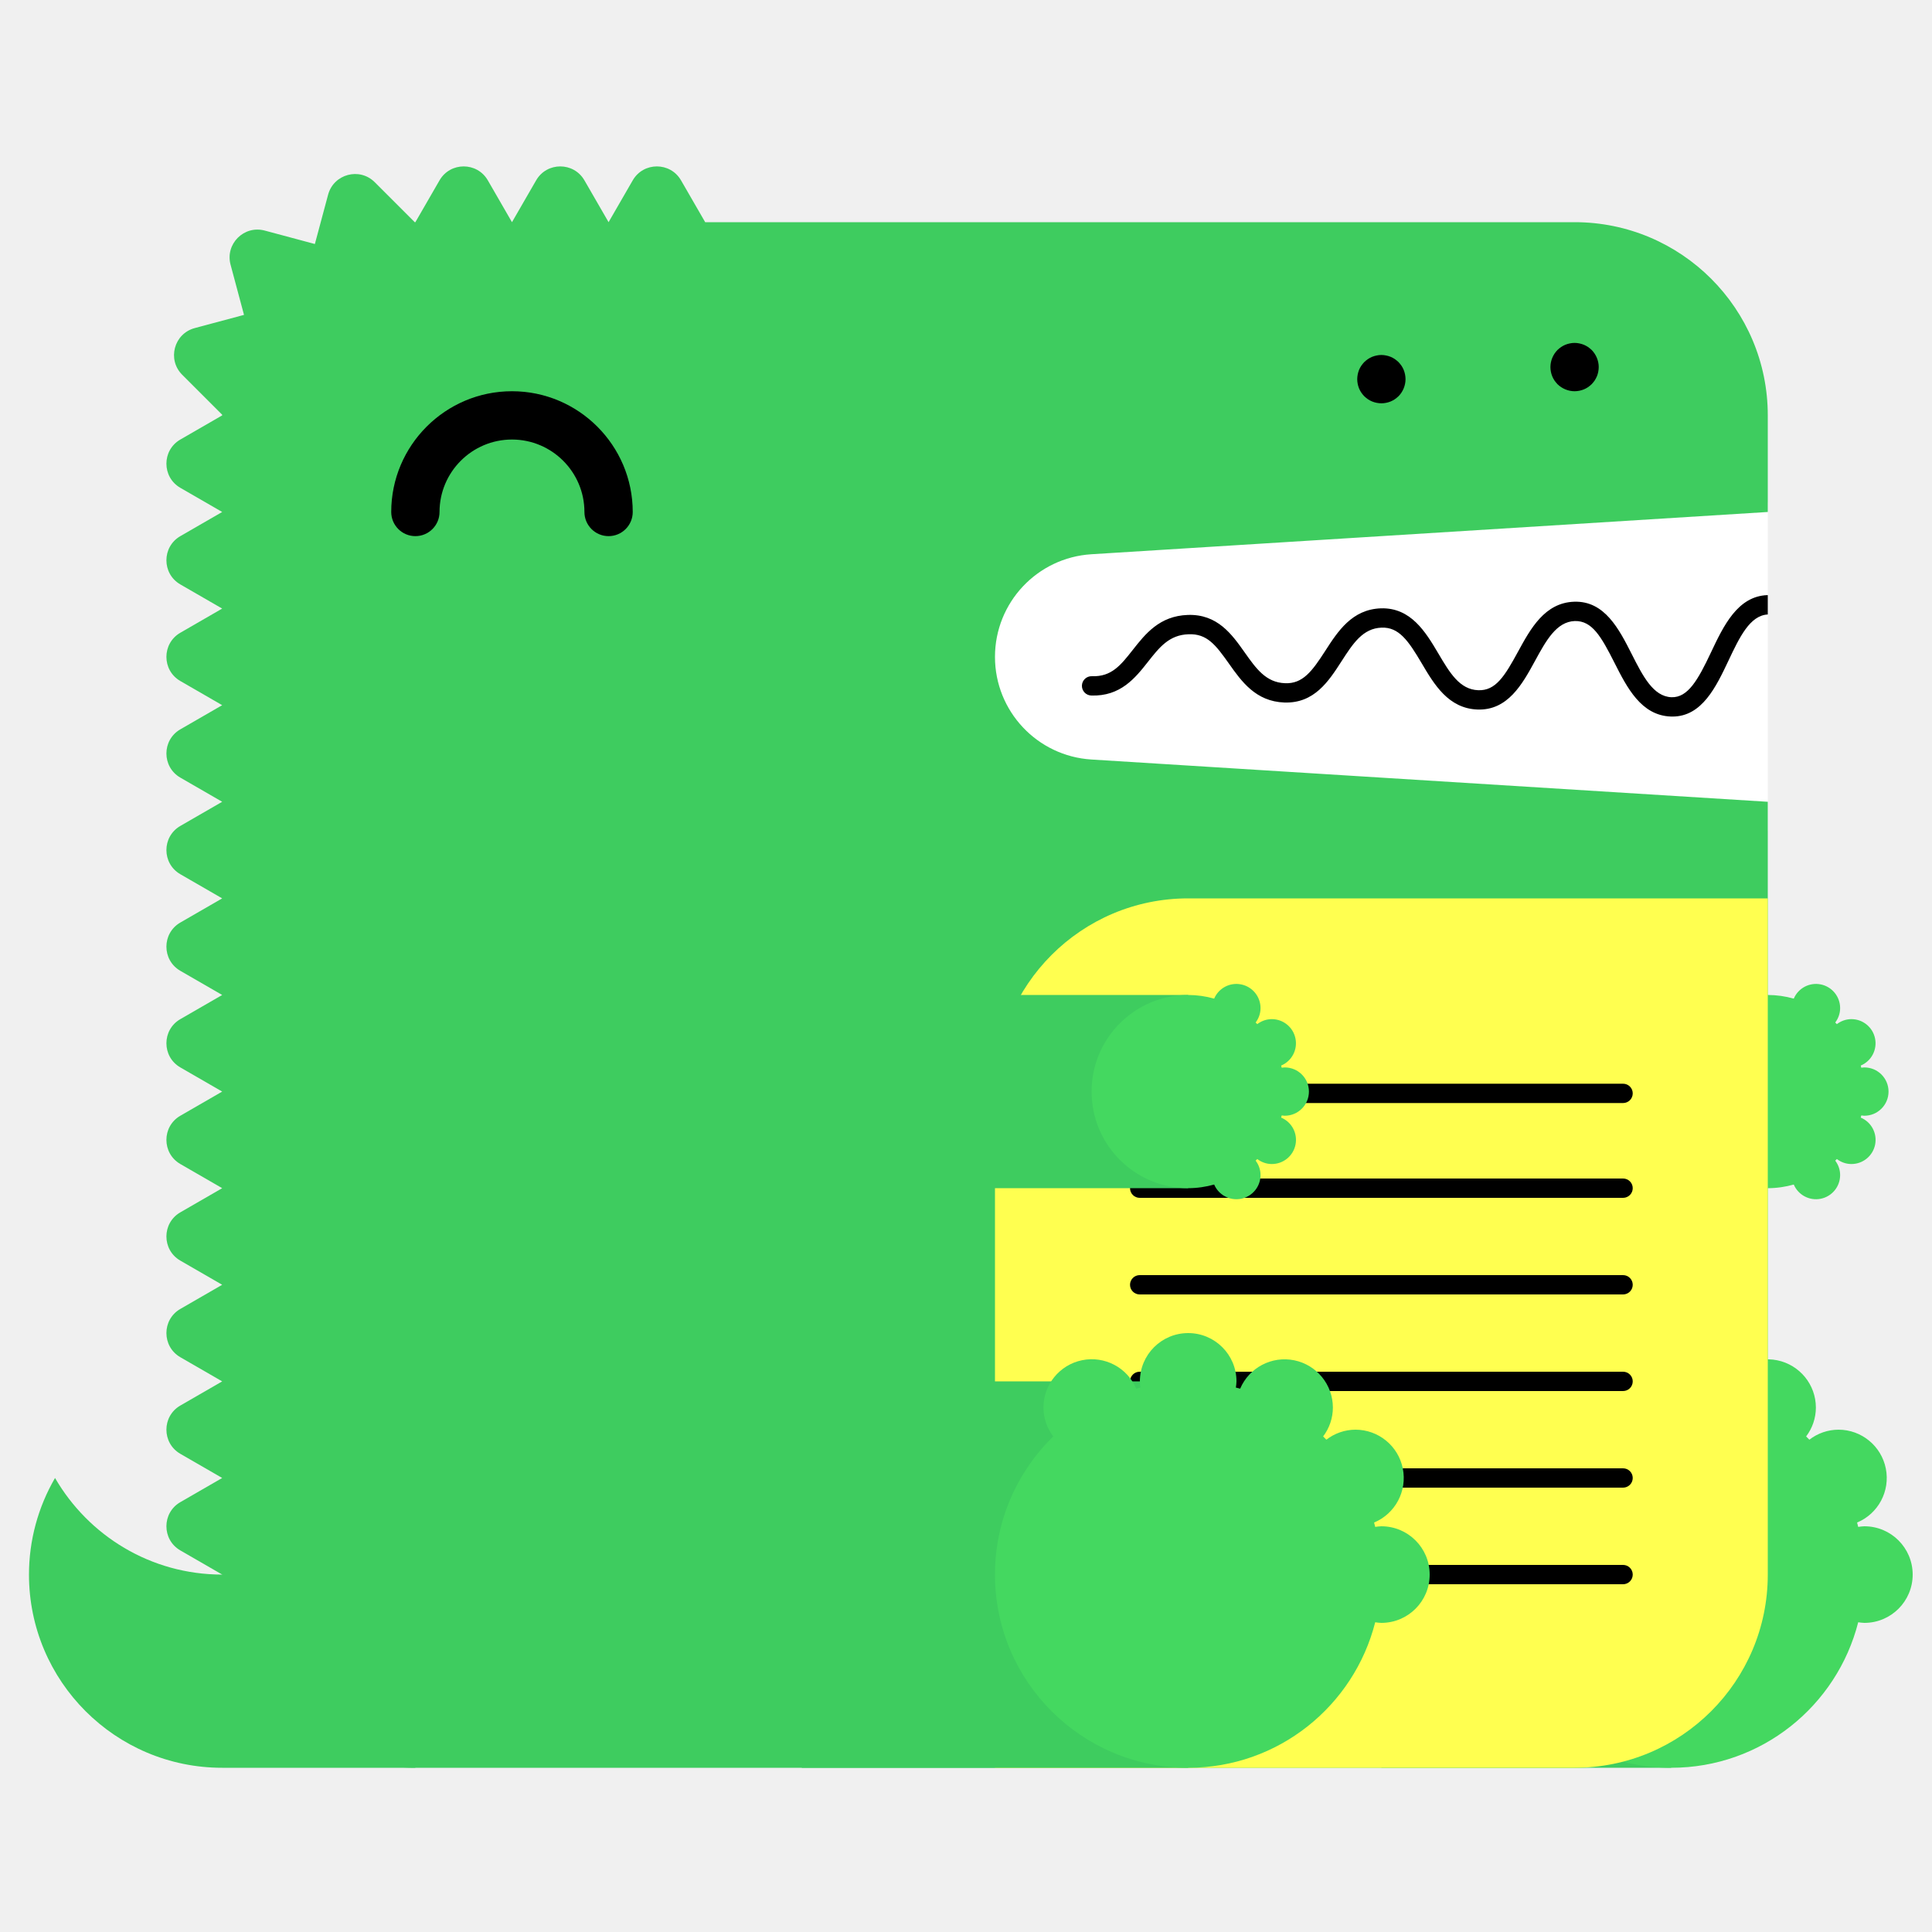
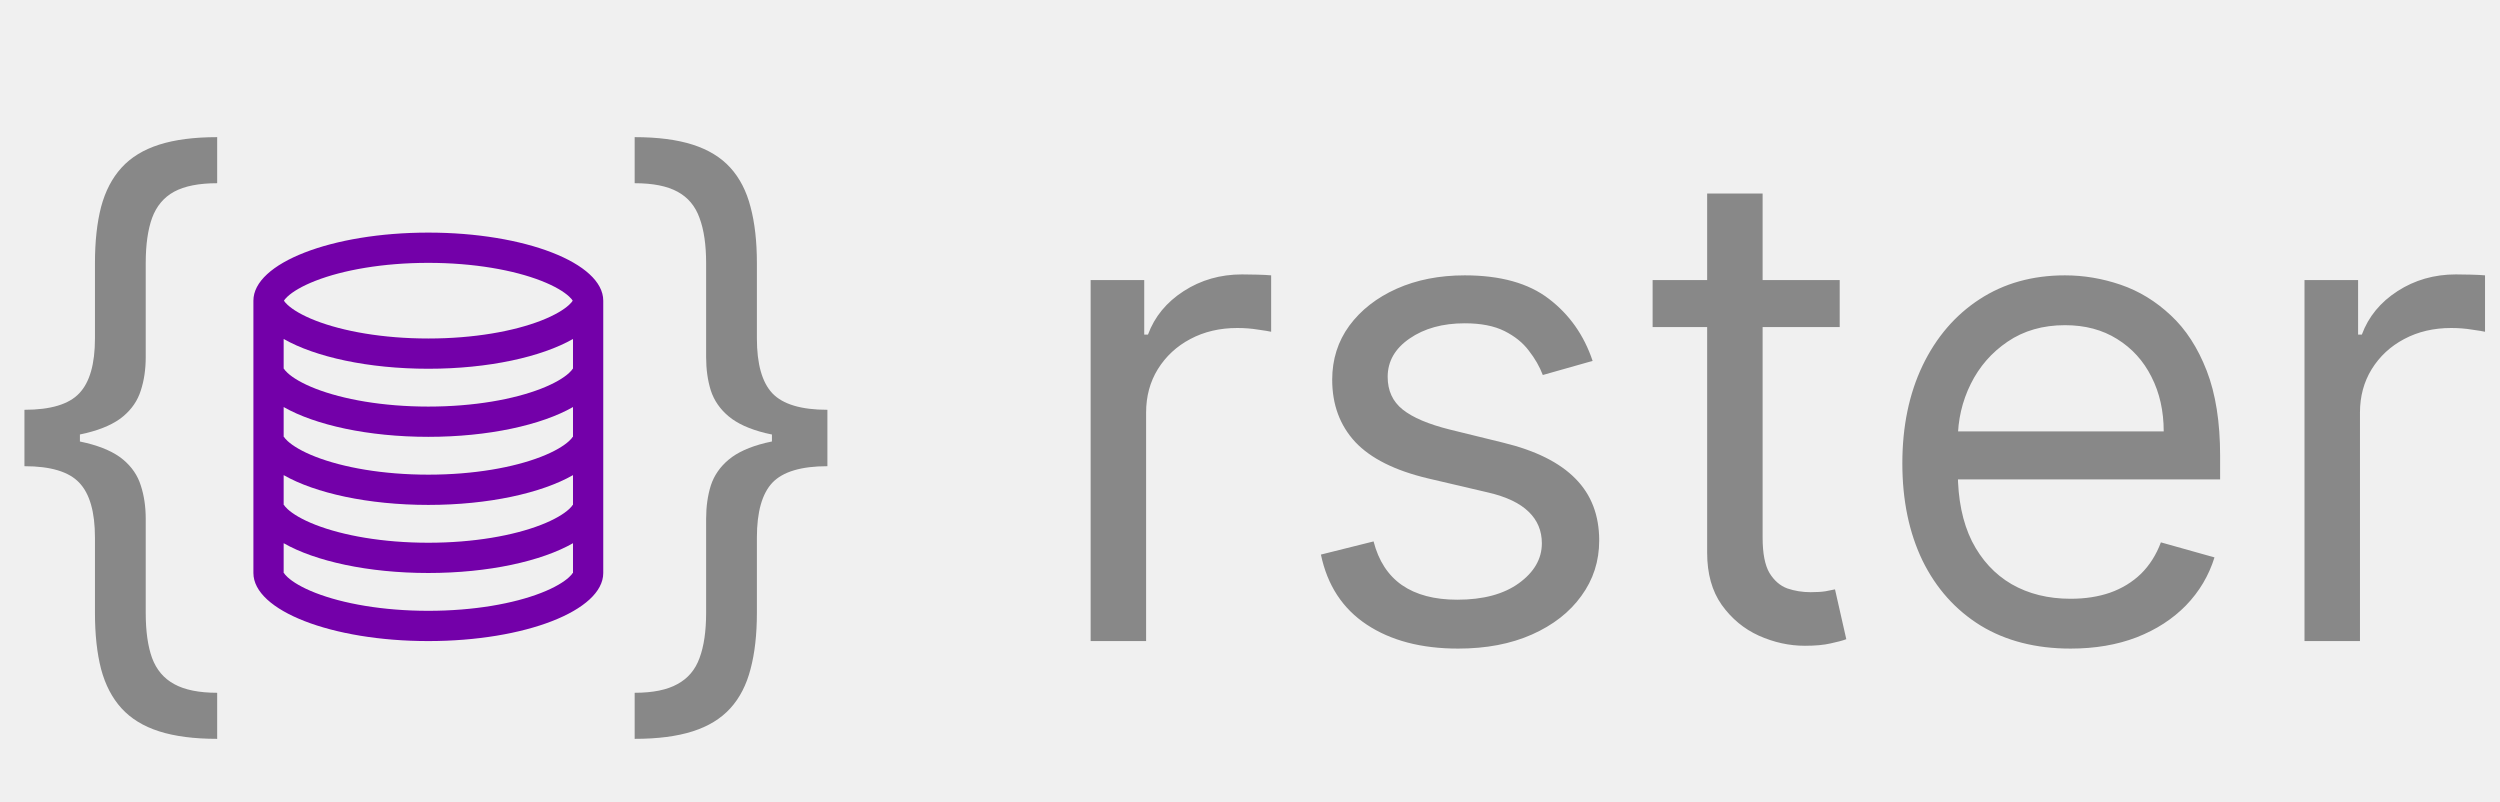
- <svg xmlns="http://www.w3.org/2000/svg" width="200" height="200" viewBox="0 0 200 200">
-   <g fill="none" fill-rule="evenodd">
-     <path fill="#FFF" d="M99 52h84v34H99z" />
-     <path d="M23 163c-7.398 0-13.843-4.027-17.303-10A19.886 19.886 0 0 0 3 163c0 11.046 8.954 20 20 20h20v-20H23z" fill="#3ECC5F" />
-     <path d="M112.98 57.376L183 53V43c0-11.046-8.954-20-20-20H73l-2.5-4.33c-1.112-1.925-3.889-1.925-5 0L63 23l-2.5-4.33c-1.111-1.925-3.889-1.925-5 0L53 23l-2.5-4.33c-1.111-1.925-3.889-1.925-5 0L43 23c-.022 0-.042.003-.065.003l-4.142-4.141c-1.57-1.571-4.252-.853-4.828 1.294l-1.369 5.104-5.192-1.392c-2.148-.575-4.111 1.389-3.535 3.536l1.39 5.193-5.102 1.367c-2.148.576-2.867 3.259-1.296 4.83l4.142 4.142c0 .021-.003.042-.003.064l-4.33 2.5c-1.925 1.111-1.925 3.889 0 5L23 53l-4.33 2.5c-1.925 1.111-1.925 3.889 0 5L23 63l-4.33 2.5c-1.925 1.111-1.925 3.889 0 5L23 73l-4.33 2.5c-1.925 1.111-1.925 3.889 0 5L23 83l-4.33 2.5c-1.925 1.111-1.925 3.889 0 5L23 93l-4.33 2.5c-1.925 1.111-1.925 3.889 0 5L23 103l-4.33 2.5c-1.925 1.111-1.925 3.889 0 5L23 113l-4.33 2.5c-1.925 1.111-1.925 3.889 0 5L23 123l-4.33 2.5c-1.925 1.111-1.925 3.889 0 5L23 133l-4.33 2.5c-1.925 1.111-1.925 3.889 0 5L23 143l-4.33 2.5c-1.925 1.111-1.925 3.889 0 5L23 153l-4.33 2.5c-1.925 1.111-1.925 3.889 0 5L23 163c0 11.046 8.954 20 20 20h120c11.046 0 20-8.954 20-20V83l-70.02-4.376A10.645 10.645 0 0 1 103 68c0-5.621 4.37-10.273 9.98-10.624" fill="#3ECC5F" />
-     <path fill="#3ECC5F" d="M143 183h30v-40h-30z" />
-     <path d="M193 158c-.219 0-.428.037-.639.064-.038-.15-.074-.301-.116-.451A5 5 0 0 0 190.32 148a4.96 4.96 0 0 0-3.016 1.036 26.531 26.531 0 0 0-.335-.336 4.955 4.955 0 0 0 1.011-2.987 5 5 0 0 0-9.599-1.959c-.148-.042-.297-.077-.445-.115.027-.211.064-.42.064-.639a5 5 0 0 0-5-5 5 5 0 0 0-5 5c0 .219.037.428.064.639-.148.038-.297.073-.445.115a4.998 4.998 0 0 0-9.599 1.959c0 1.125.384 2.151 1.011 2.987-3.717 3.632-6.031 8.693-6.031 14.3 0 11.046 8.954 20 20 20 9.339 0 17.16-6.41 19.361-15.064.211.027.42.064.639.064a5 5 0 0 0 5-5 5 5 0 0 0-5-5" fill="#44D860" />
-     <path fill="#3ECC5F" d="M153 123h30v-20h-30z" />
-     <path d="M193 115.5a2.5 2.5 0 1 0 0-5c-.109 0-.214.019-.319.032-.02-.075-.037-.15-.058-.225a2.501 2.501 0 0 0-.963-4.807c-.569 0-1.088.197-1.508.518a6.653 6.653 0 0 0-.168-.168c.314-.417.506-.931.506-1.494a2.5 2.5 0 0 0-4.8-.979A9.987 9.987 0 0 0 183 103c-5.522 0-10 4.478-10 10s4.478 10 10 10c.934 0 1.833-.138 2.69-.377a2.5 2.5 0 0 0 4.8-.979c0-.563-.192-1.077-.506-1.494.057-.055.113-.111.168-.168.42.321.939.518 1.508.518a2.5 2.5 0 0 0 .963-4.807c.021-.074.038-.15.058-.225.105.013.21.032.319.032" fill="#44D860" />
-     <path d="M63 55.5a2.5 2.5 0 0 1-2.5-2.5c0-4.136-3.364-7.5-7.5-7.5s-7.5 3.364-7.5 7.5a2.5 2.5 0 1 1-5 0c0-6.893 5.607-12.5 12.5-12.5S65.5 46.107 65.5 53a2.5 2.5 0 0 1-2.5 2.5" fill="#000" />
-     <path d="M103 183h60c11.046 0 20-8.954 20-20V93h-60c-11.046 0-20 8.954-20 20v70z" fill="#FFFF50" />
-     <path d="M168.02 124h-50.04a1 1 0 1 1 0-2h50.04a1 1 0 1 1 0 2m0 20h-50.04a1 1 0 1 1 0-2h50.04a1 1 0 1 1 0 2m0 20h-50.04a1 1 0 1 1 0-2h50.04a1 1 0 1 1 0 2m0-49.814h-50.04a1 1 0 1 1 0-2h50.04a1 1 0 1 1 0 2m0 19.814h-50.04a1 1 0 1 1 0-2h50.04a1 1 0 1 1 0 2m0 20h-50.04a1 1 0 1 1 0-2h50.04a1 1 0 1 1 0 2M183 61.611c-.012 0-.022-.006-.034-.005-3.09.105-4.552 3.196-5.842 5.923-1.346 2.85-2.387 4.703-4.093 4.647-1.889-.068-2.969-2.202-4.113-4.46-1.314-2.594-2.814-5.536-5.963-5.426-3.046.104-4.513 2.794-5.807 5.167-1.377 2.528-2.314 4.065-4.121 3.994-1.927-.07-2.951-1.805-4.136-3.813-1.321-2.236-2.848-4.75-5.936-4.664-2.994.103-4.465 2.385-5.763 4.4-1.373 2.13-2.335 3.428-4.165 3.351-1.973-.07-2.992-1.51-4.171-3.177-1.324-1.873-2.816-3.993-5.895-3.89-2.928.1-4.399 1.97-5.696 3.618-1.232 1.564-2.194 2.802-4.229 2.724a1 1 0 0 0-.072 2c3.017.101 4.545-1.8 5.872-3.487 1.177-1.496 2.193-2.787 4.193-2.855 1.926-.082 2.829 1.115 4.195 3.045 1.297 1.834 2.769 3.914 5.731 4.021 3.103.104 4.596-2.215 5.918-4.267 1.182-1.834 2.202-3.417 4.15-3.484 1.793-.067 2.769 1.35 4.145 3.681 1.297 2.197 2.766 4.686 5.787 4.796 3.125.108 4.634-2.62 5.949-5.035 1.139-2.088 2.214-4.06 4.119-4.126 1.793-.042 2.728 1.595 4.111 4.33 1.292 2.553 2.757 5.445 5.825 5.556l.169.003c3.064 0 4.518-3.075 5.805-5.794 1.139-2.41 2.217-4.68 4.067-4.773v-2z" fill="#000" />
-     <path fill="#3ECC5F" d="M83 183h40v-40H83z" />
-     <path d="M143 158c-.219 0-.428.037-.639.064-.038-.15-.074-.301-.116-.451A5 5 0 0 0 140.32 148a4.96 4.96 0 0 0-3.016 1.036 26.531 26.531 0 0 0-.335-.336 4.955 4.955 0 0 0 1.011-2.987 5 5 0 0 0-9.599-1.959c-.148-.042-.297-.077-.445-.115.027-.211.064-.42.064-.639a5 5 0 0 0-5-5 5 5 0 0 0-5 5c0 .219.037.428.064.639-.148.038-.297.073-.445.115a4.998 4.998 0 0 0-9.599 1.959c0 1.125.384 2.151 1.011 2.987-3.717 3.632-6.031 8.693-6.031 14.3 0 11.046 8.954 20 20 20 9.339 0 17.16-6.41 19.361-15.064.211.027.42.064.639.064a5 5 0 0 0 5-5 5 5 0 0 0-5-5" fill="#44D860" />
-     <path fill="#3ECC5F" d="M83 123h40v-20H83z" />
-     <path d="M133 115.5a2.5 2.5 0 1 0 0-5c-.109 0-.214.019-.319.032-.02-.075-.037-.15-.058-.225a2.501 2.501 0 0 0-.963-4.807c-.569 0-1.088.197-1.508.518a6.653 6.653 0 0 0-.168-.168c.314-.417.506-.931.506-1.494a2.5 2.5 0 0 0-4.8-.979A9.987 9.987 0 0 0 123 103c-5.522 0-10 4.478-10 10s4.478 10 10 10c.934 0 1.833-.138 2.69-.377a2.5 2.5 0 0 0 4.8-.979c0-.563-.192-1.077-.506-1.494.057-.055.113-.111.168-.168.42.321.939.518 1.508.518a2.5 2.5 0 0 0 .963-4.807c.021-.074.038-.15.058-.225.105.013.21.032.319.032" fill="#44D860" />
-     <path d="M143 41.75c-.16 0-.33-.02-.49-.05a2.52 2.52 0 0 1-.47-.14c-.15-.06-.29-.14-.431-.23-.13-.09-.259-.2-.38-.31-.109-.12-.219-.24-.309-.38s-.17-.28-.231-.43a2.619 2.619 0 0 1-.189-.96c0-.16.02-.33.05-.49.03-.16.08-.31.139-.47.061-.15.141-.29.231-.43.09-.13.2-.26.309-.38.121-.11.25-.22.38-.31.141-.09.281-.17.431-.23.149-.06.31-.11.47-.14.32-.07.65-.07.98 0 .159.03.32.08.47.14.149.06.29.14.43.23.13.09.259.2.38.31.11.12.22.25.31.38.09.14.17.28.23.43.06.16.11.31.14.47.029.16.05.33.05.49 0 .66-.271 1.31-.73 1.77-.121.11-.25.22-.38.31-.14.09-.281.17-.43.23a2.565 2.565 0 0 1-.96.19m20-1.25c-.66 0-1.3-.27-1.771-.73a3.802 3.802 0 0 1-.309-.38c-.09-.14-.17-.28-.231-.43a2.619 2.619 0 0 1-.189-.96c0-.66.27-1.3.729-1.77.121-.11.25-.22.38-.31.141-.09.281-.17.431-.23.149-.06.31-.11.47-.14.32-.07.66-.07.98 0 .159.03.32.08.47.14.149.06.29.14.43.23.13.09.259.2.38.31.459.47.73 1.11.73 1.77 0 .16-.021.33-.05.49-.03.16-.08.32-.14.47-.07.15-.14.29-.23.43-.09.13-.2.26-.31.38-.121.11-.25.22-.38.31-.14.09-.281.17-.43.23a2.565 2.565 0 0 1-.96.19" fill="#000" />
-   </g>
+ <svg xmlns="http://www.w3.org/2000/svg" width="1322" height="424" viewBox="0 0 1322 424" fill="none">
+   <path d="M576.727 339V148.091H605.066V176.926H607.054C610.534 167.48 616.832 159.816 625.946 153.933C635.061 148.049 645.335 145.108 656.77 145.108C658.924 145.108 661.617 145.149 664.849 145.232C668.08 145.315 670.525 145.439 672.182 145.605V175.435C671.188 175.186 668.909 174.813 665.346 174.316C661.866 173.736 658.179 173.446 654.284 173.446C645.004 173.446 636.718 175.393 629.426 179.288C622.218 183.099 616.5 188.402 612.274 195.197C608.131 201.908 606.06 209.573 606.06 218.19V339H576.727ZM842.179 190.847L815.83 198.304C814.173 193.912 811.728 189.645 808.497 185.502C805.348 181.276 801.039 177.796 795.571 175.062C790.102 172.327 783.1 170.96 774.566 170.96C762.882 170.96 753.146 173.653 745.358 179.039C737.652 184.342 733.799 191.095 733.799 199.298C733.799 206.59 736.45 212.349 741.753 216.575C747.056 220.8 755.342 224.322 766.611 227.139L794.949 234.099C812.018 238.242 824.737 244.581 833.106 253.116C841.475 261.567 845.659 272.464 845.659 285.804C845.659 296.741 842.511 306.519 836.213 315.136C829.999 323.754 821.299 330.548 810.113 335.52C798.926 340.491 785.917 342.977 771.086 342.977C751.614 342.977 735.497 338.751 722.737 330.3C709.976 321.848 701.898 309.502 698.5 293.261L726.341 286.301C728.993 296.576 734.006 304.282 741.38 309.419C748.838 314.556 758.574 317.125 770.588 317.125C784.26 317.125 795.115 314.225 803.152 308.425C811.273 302.542 815.333 295.499 815.333 287.295C815.333 280.667 813.013 275.115 808.373 270.641C803.732 266.083 796.606 262.686 786.995 260.449L755.176 252.991C737.693 248.848 724.85 242.427 716.647 233.727C708.526 224.943 704.466 213.964 704.466 200.79C704.466 190.018 707.491 180.489 713.539 172.203C719.671 163.917 727.998 157.413 738.522 152.69C749.128 147.967 761.142 145.605 774.566 145.605C793.458 145.605 808.29 149.748 819.061 158.034C829.916 166.32 837.622 177.258 842.179 190.847ZM972.839 148.091V172.949H873.904V148.091H972.839ZM902.74 102.352H932.072V284.312C932.072 292.598 933.273 298.813 935.676 302.956C938.162 307.016 941.311 309.75 945.122 311.159C949.017 312.485 953.118 313.148 957.427 313.148C960.659 313.148 963.31 312.982 965.382 312.651C967.453 312.236 969.11 311.905 970.353 311.656L976.319 338.006C974.33 338.751 971.555 339.497 967.992 340.243C964.429 341.071 959.913 341.486 954.444 341.486C946.158 341.486 938.038 339.704 930.083 336.141C922.212 332.578 915.666 327.151 910.445 319.859C905.308 312.568 902.74 303.37 902.74 292.267V102.352ZM1094.95 342.977C1076.56 342.977 1060.69 338.917 1047.35 330.797C1034.09 322.594 1023.86 311.159 1016.65 296.493C1009.53 281.744 1005.96 264.592 1005.96 245.037C1005.96 225.482 1009.53 208.247 1016.65 193.332C1023.86 178.335 1033.89 166.652 1046.73 158.283C1059.66 149.831 1074.74 145.605 1091.97 145.605C1101.91 145.605 1111.73 147.262 1121.43 150.577C1131.12 153.891 1139.95 159.277 1147.9 166.734C1155.86 174.109 1162.19 183.886 1166.92 196.067C1171.64 208.247 1174 223.245 1174 241.06V253.489H1026.84V228.134H1144.17C1144.17 217.362 1142.02 207.75 1137.71 199.298C1133.48 190.847 1127.43 184.176 1119.56 179.288C1111.77 174.399 1102.58 171.955 1091.97 171.955C1080.29 171.955 1070.18 174.855 1061.64 180.655C1053.19 186.372 1046.69 193.83 1042.13 203.027C1037.57 212.224 1035.29 222.085 1035.29 232.608V249.511C1035.29 263.929 1037.78 276.151 1042.75 286.177C1047.81 296.12 1054.81 303.702 1063.76 308.922C1072.71 314.059 1083.1 316.628 1094.95 316.628C1102.66 316.628 1109.62 315.551 1115.83 313.396C1122.13 311.159 1127.56 307.845 1132.12 303.453C1136.67 298.979 1140.2 293.427 1142.68 286.798L1171.02 294.753C1168.04 304.365 1163.02 312.816 1155.98 320.108C1148.94 327.317 1140.24 332.951 1129.88 337.011C1119.52 340.989 1107.88 342.977 1094.95 342.977ZM1218.62 339V148.091H1246.96V176.926H1248.95C1252.43 167.48 1258.73 159.816 1267.84 153.933C1276.96 148.049 1287.23 145.108 1298.66 145.108C1300.82 145.108 1303.51 145.149 1306.74 145.232C1309.97 145.315 1312.42 145.439 1314.08 145.605V175.435C1313.08 175.186 1310.8 174.813 1307.24 174.316C1303.76 173.736 1300.07 173.446 1296.18 173.446C1286.9 173.446 1278.61 175.393 1271.32 179.288C1264.11 183.099 1258.39 188.402 1254.17 195.197C1250.03 201.908 1247.95 209.573 1247.95 218.19V339H1218.62Z" fill="#888888" />
+   <path d="M12.926 232.111V216.699C26.764 216.699 36.417 213.799 41.886 207.999C47.437 202.198 50.213 192.504 50.213 178.915V139.142C50.213 127.707 51.29 117.806 53.445 109.437C55.682 101.068 59.286 94.149 64.258 88.68C69.229 83.212 75.858 79.151 84.144 76.5C92.43 73.849 102.663 72.523 114.844 72.523V96.883C105.232 96.883 97.65 98.375 92.099 101.358C86.63 104.341 82.736 108.981 80.415 115.278C78.178 121.493 77.06 129.447 77.06 139.142V188.858C77.06 195.321 76.19 201.204 74.45 206.507C72.792 211.81 69.685 216.367 65.128 220.179C60.571 223.991 54.066 226.932 45.614 229.004C37.245 231.075 26.349 232.111 12.926 232.111ZM114.844 390.705C102.663 390.705 92.43 389.379 84.144 386.727C75.858 384.076 69.229 380.016 64.258 374.547C59.286 369.078 55.682 362.159 53.445 353.79C51.29 345.422 50.213 335.52 50.213 324.085V284.312C50.213 270.723 47.437 261.029 41.886 255.229C36.417 249.428 26.764 246.528 12.926 246.528V231.116C26.349 231.116 37.245 232.152 45.614 234.224C54.066 236.295 60.571 239.237 65.128 243.048C69.685 246.86 72.792 251.417 74.45 256.72C76.19 262.023 77.06 267.906 77.06 274.369V324.085C77.06 333.78 78.178 341.734 80.415 347.949C82.736 354.163 86.63 358.762 92.099 361.745C97.65 364.811 105.232 366.344 114.844 366.344V390.705ZM12.926 246.528V216.699H42.258V246.528H12.926Z" fill="#888888" />
+   <path d="M437.531 231.116V246.528C423.694 246.528 413.999 249.428 408.447 255.229C402.979 261.029 400.244 270.723 400.244 284.312V324.085C400.244 335.52 399.126 345.422 396.888 353.79C394.734 362.159 391.171 369.078 386.199 374.547C381.228 380.016 374.599 384.076 366.313 386.727C358.027 389.379 347.794 390.705 335.613 390.705V366.344C345.225 366.344 352.765 364.811 358.234 361.745C363.786 358.762 367.68 354.163 369.917 347.949C372.238 341.734 373.398 333.78 373.398 324.085V274.369C373.398 267.906 374.226 262.023 375.883 256.72C377.623 251.417 380.772 246.86 385.329 243.048C389.887 239.237 396.35 236.295 404.719 234.224C413.17 232.152 424.108 231.116 437.531 231.116ZM335.613 72.523C347.794 72.523 358.027 73.849 366.313 76.5C374.599 79.151 381.228 83.212 386.199 88.68C391.171 94.149 394.734 101.068 396.888 109.437C399.126 117.806 400.244 127.707 400.244 139.142V178.915C400.244 192.504 402.979 202.198 408.447 207.999C413.999 213.799 423.694 216.699 437.531 216.699V232.111C424.108 232.111 413.17 231.075 404.719 229.004C396.35 226.932 389.887 223.991 385.329 220.179C380.772 216.367 377.623 211.81 375.883 206.507C374.226 201.204 373.398 195.321 373.398 188.858V139.142C373.398 129.447 372.238 121.493 369.917 115.278C367.68 108.981 363.786 104.341 358.234 101.358C352.765 98.375 345.225 96.883 335.613 96.883V72.523ZM437.531 216.699V246.528H408.199V216.699H437.531Z" fill="#888888" />
+   <path fill-rule="evenodd" clip-rule="evenodd" d="M303.054 158.566C303.057 158.567 303.051 158.596 303.029 158.655C303.04 158.596 303.052 158.566 303.054 158.566ZM300.897 156.761C302.049 157.822 302.601 158.57 302.854 159C302.601 159.43 302.049 160.178 300.897 161.239C298.188 163.731 293.386 166.711 286.104 169.545C271.642 175.174 250.574 179 226.5 179C202.426 179 181.358 175.174 166.896 169.545C159.614 166.711 154.812 163.731 152.103 161.239C150.951 160.178 150.399 159.43 150.146 159C150.399 158.57 150.951 157.822 152.103 156.761C154.812 154.269 159.614 151.289 166.896 148.455C181.358 142.826 202.426 139 226.5 139C250.574 139 271.642 142.826 286.104 148.455C293.386 151.289 298.188 154.269 300.897 156.761ZM149.946 158.566C149.948 158.566 149.96 158.596 149.971 158.655C149.949 158.596 149.943 158.567 149.946 158.566ZM303 179.244C286.352 188.755 258.3 195 226.5 195C194.7 195 166.648 188.755 150 179.244L150 195H150.146C150.399 195.43 150.951 196.178 152.103 197.239C154.812 199.731 159.614 202.711 166.896 205.545C181.358 211.174 202.426 215 226.5 215C250.574 215 271.642 211.174 286.104 205.545C293.386 202.711 298.188 199.731 300.897 197.239C302.049 196.178 302.601 195.43 302.854 195H303V179.244ZM319 159C319 139.118 277.586 123 226.5 123C175.414 123 134 139.118 134 159V195V195.007V231L134 231.009L134 267L134 267.012L134 303C134 322.882 175.414 339 226.5 339C277.586 339 319 322.882 319 303V267V231V195V159ZM303 215.244C286.352 224.755 258.3 231 226.5 231C194.7 231 166.648 224.755 150 215.244L150 231H150.146C150.399 231.43 150.951 232.178 152.103 233.239C154.812 235.731 159.614 238.711 166.896 241.545C181.358 247.174 202.426 251 226.5 251C250.574 251 271.642 247.174 286.104 241.545C293.386 238.711 298.188 235.731 300.897 233.239C302.049 232.178 302.601 231.43 302.854 231H303V215.244ZM303 251.244C286.352 260.755 258.3 267 226.5 267C194.7 267 166.648 260.755 150 251.244V267H150.146C150.399 267.43 150.951 268.178 152.103 269.239C154.812 271.731 159.614 274.711 166.896 277.545C181.358 283.174 202.426 287 226.5 287C250.574 287 271.642 283.174 286.104 277.545C293.386 274.711 298.188 271.731 300.897 269.239C302.049 268.178 302.601 267.43 302.854 267H303V251.244ZM303 287.244C286.352 296.755 258.3 303 226.5 303C194.7 303 166.648 296.755 150 287.244V303H150.146C150.399 303.43 150.951 304.178 152.103 305.239C154.812 307.731 159.614 310.711 166.896 313.545C181.358 319.174 202.426 323 226.5 323C250.574 323 271.642 319.174 286.104 313.545C293.386 310.711 298.188 307.731 300.897 305.239C302.049 304.178 302.601 303.43 302.854 303H303V287.244ZM149.946 303.434C149.943 303.433 149.949 303.404 149.971 303.345C149.96 303.404 149.948 303.434 149.946 303.434ZM303.029 303.345C303.051 303.404 303.057 303.433 303.054 303.434C303.052 303.434 303.04 303.404 303.029 303.345Z" fill="#7300A9" />
</svg>
